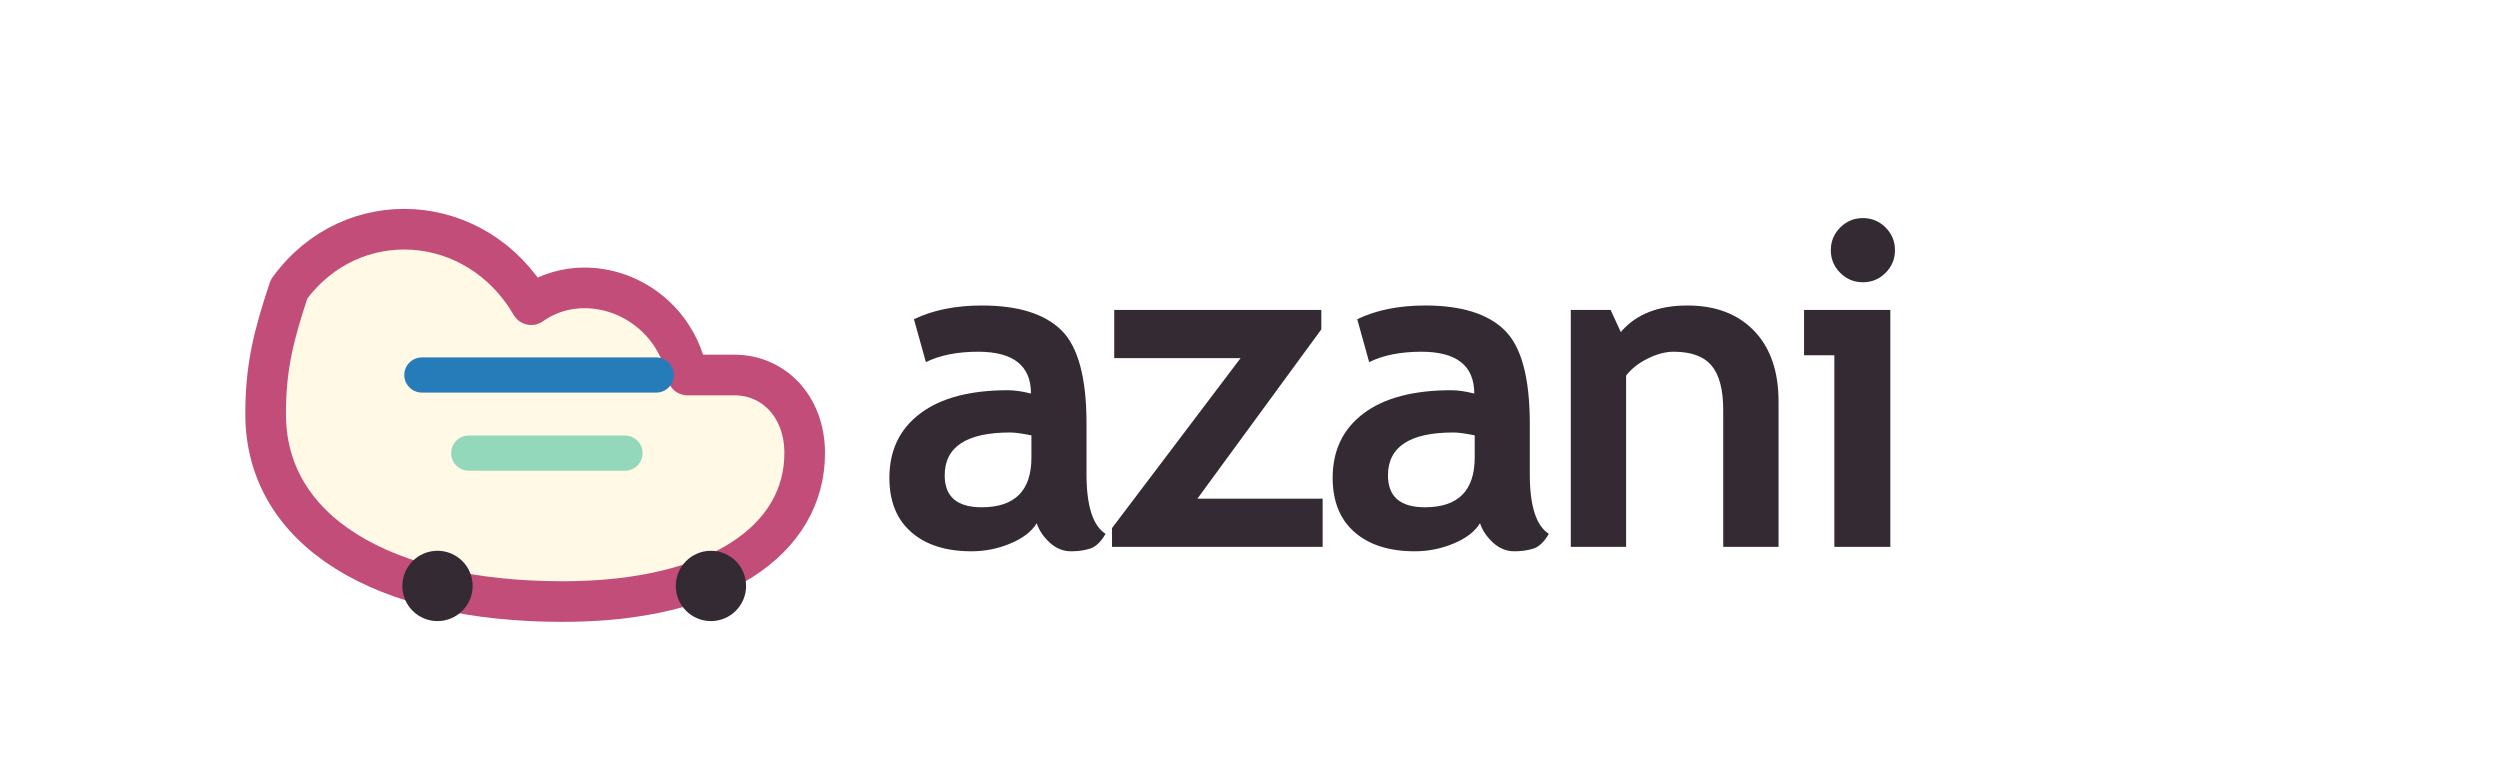
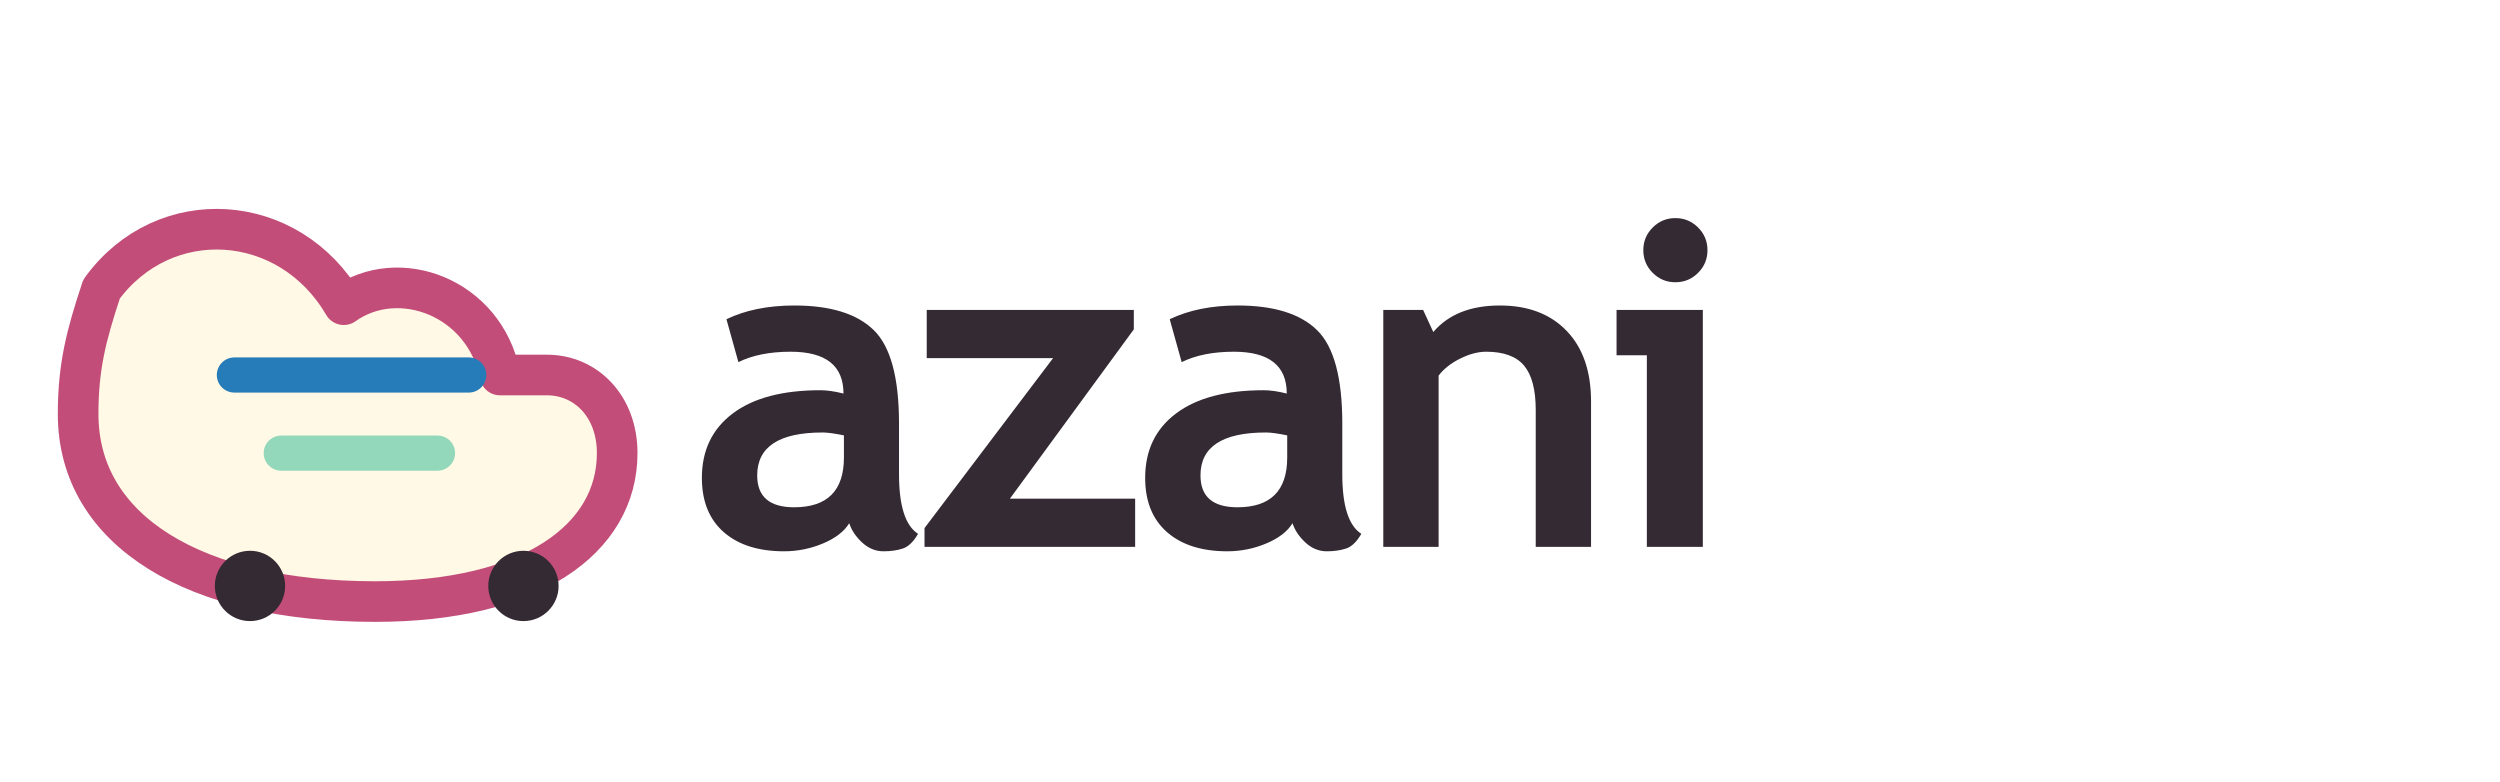
<svg xmlns="http://www.w3.org/2000/svg" viewBox="0 0 320 100" role="img" aria-labelledby="azani-logo-title">
-   <g transform="translate(28 15)">
+   <g id="azani-mark" transform="translate(4 15)">
    <path d="M9 22c8-11 24-10 31 2 7-5 18-1 20 9h6c5 0 9 4 9 10 0 11-11 19-31 19C21 62 6 53 6 38c0-6 1-10 3-16Z" fill="#FFF9E5" stroke="#C24D79" stroke-width="5.2" stroke-linejoin="round" />
    <path d="M26 33h30" stroke="#267CB8" stroke-width="4.5" stroke-linecap="round" />
    <path d="M32 43h20" stroke="#93D8BB" stroke-width="4.5" stroke-linecap="round" />
    <circle cx="28" cy="60" r="4.5" fill="#342A33" />
    <circle cx="63" cy="60" r="4.5" fill="#342A33" />
  </g>
-   <path fill="#342A33" d="M132.702 66.97Q131.739 68.556 129.346 69.561Q126.953 70.566 124.348 70.566Q119.448 70.566 116.645 68.117Q113.841 65.667 113.841 61.164Q113.841 55.896 117.792 52.923Q121.742 49.949 129.021 49.949Q130.267 49.949 131.966 50.374Q131.966 45.021 125.197 45.021Q121.204 45.021 118.514 46.353L116.984 40.858Q120.638 39.103 125.679 39.103Q132.617 39.103 135.846 42.26Q139.074 45.418 139.074 54.226V60.711Q139.074 66.771 141.51 68.329Q140.632 69.858 139.556 70.212Q138.479 70.566 137.092 70.566Q135.563 70.566 134.345 69.434Q133.127 68.301 132.702 66.97ZM132.022 55.727Q130.21 55.358 129.304 55.358Q120.921 55.358 120.921 60.853Q120.921 64.931 125.65 64.931Q132.022 64.931 132.022 58.559ZM142.338 70V67.593L158.792 45.843H142.621V39.669H169.129V42.161L153.27 63.826H169.299V70ZM189.442 66.97Q188.479 68.556 186.086 69.561Q183.693 70.566 181.088 70.566Q176.188 70.566 173.385 68.117Q170.581 65.667 170.581 61.164Q170.581 55.896 174.532 52.923Q178.482 49.949 185.761 49.949Q187.007 49.949 188.706 50.374Q188.706 45.021 181.937 45.021Q177.944 45.021 175.254 46.353L173.724 40.858Q177.378 39.103 182.419 39.103Q189.357 39.103 192.586 42.26Q195.814 45.418 195.814 54.226V60.711Q195.814 66.771 198.25 68.329Q197.372 69.858 196.296 70.212Q195.22 70.566 193.832 70.566Q192.303 70.566 191.085 69.434Q189.867 68.301 189.442 66.97ZM188.763 55.727Q186.95 55.358 186.044 55.358Q177.661 55.358 177.661 60.853Q177.661 64.931 182.39 64.931Q188.763 64.931 188.763 58.559ZM220.573 70V52.47Q220.573 48.59 219.087 46.806Q217.6 45.021 214.23 45.021Q212.672 45.021 210.902 45.899Q209.132 46.777 208.141 48.08V70H201.061V39.669H206.158L207.461 42.501Q210.35 39.103 215.986 39.103Q221.395 39.103 224.524 42.345Q227.654 45.588 227.654 51.394V70ZM238.451 27.916Q240.15 27.916 241.354 29.12Q242.557 30.323 242.557 32.022Q242.557 33.722 241.354 34.925Q240.15 36.129 238.451 36.129Q236.752 36.129 235.548 34.925Q234.344 33.722 234.344 32.022Q234.344 30.323 235.548 29.12Q236.752 27.916 238.451 27.916ZM234.797 70V45.475H230.918V39.669H241.962V70Z" />
+   <path id="azani-wordmark" fill="#342A33" transform="translate(-24 0)" d="M132.702 66.97Q131.739 68.556 129.346 69.561Q126.953 70.566 124.348 70.566Q119.448 70.566 116.645 68.117Q113.841 65.667 113.841 61.164Q113.841 55.896 117.792 52.923Q121.742 49.949 129.021 49.949Q130.267 49.949 131.966 50.374Q131.966 45.021 125.197 45.021Q121.204 45.021 118.514 46.353L116.984 40.858Q120.638 39.103 125.679 39.103Q132.617 39.103 135.846 42.26Q139.074 45.418 139.074 54.226V60.711Q139.074 66.771 141.51 68.329Q140.632 69.858 139.556 70.212Q138.479 70.566 137.092 70.566Q135.563 70.566 134.345 69.434Q133.127 68.301 132.702 66.97ZM132.022 55.727Q130.21 55.358 129.304 55.358Q120.921 55.358 120.921 60.853Q120.921 64.931 125.65 64.931Q132.022 64.931 132.022 58.559ZM142.338 70V67.593L158.792 45.843H142.621V39.669H169.129V42.161L153.27 63.826H169.299V70ZM189.442 66.97Q188.479 68.556 186.086 69.561Q183.693 70.566 181.088 70.566Q176.188 70.566 173.385 68.117Q170.581 65.667 170.581 61.164Q170.581 55.896 174.532 52.923Q178.482 49.949 185.761 49.949Q187.007 49.949 188.706 50.374Q188.706 45.021 181.937 45.021Q177.944 45.021 175.254 46.353L173.724 40.858Q177.378 39.103 182.419 39.103Q189.357 39.103 192.586 42.26Q195.814 45.418 195.814 54.226V60.711Q195.814 66.771 198.25 68.329Q197.372 69.858 196.296 70.212Q195.22 70.566 193.832 70.566Q192.303 70.566 191.085 69.434Q189.867 68.301 189.442 66.97ZM188.763 55.727Q186.95 55.358 186.044 55.358Q177.661 55.358 177.661 60.853Q177.661 64.931 182.39 64.931Q188.763 64.931 188.763 58.559ZM220.573 70V52.47Q220.573 48.59 219.087 46.806Q217.6 45.021 214.23 45.021Q212.672 45.021 210.902 45.899Q209.132 46.777 208.141 48.08V70H201.061V39.669H206.158L207.461 42.501Q210.35 39.103 215.986 39.103Q221.395 39.103 224.524 42.345Q227.654 45.588 227.654 51.394V70ZM238.451 27.916Q240.15 27.916 241.354 29.12Q242.557 30.323 242.557 32.022Q242.557 33.722 241.354 34.925Q240.15 36.129 238.451 36.129Q236.752 36.129 235.548 34.925Q234.344 33.722 234.344 32.022Q234.344 30.323 235.548 29.12Q236.752 27.916 238.451 27.916ZM234.797 70V45.475H230.918V39.669H241.962V70Z" />
</svg>
